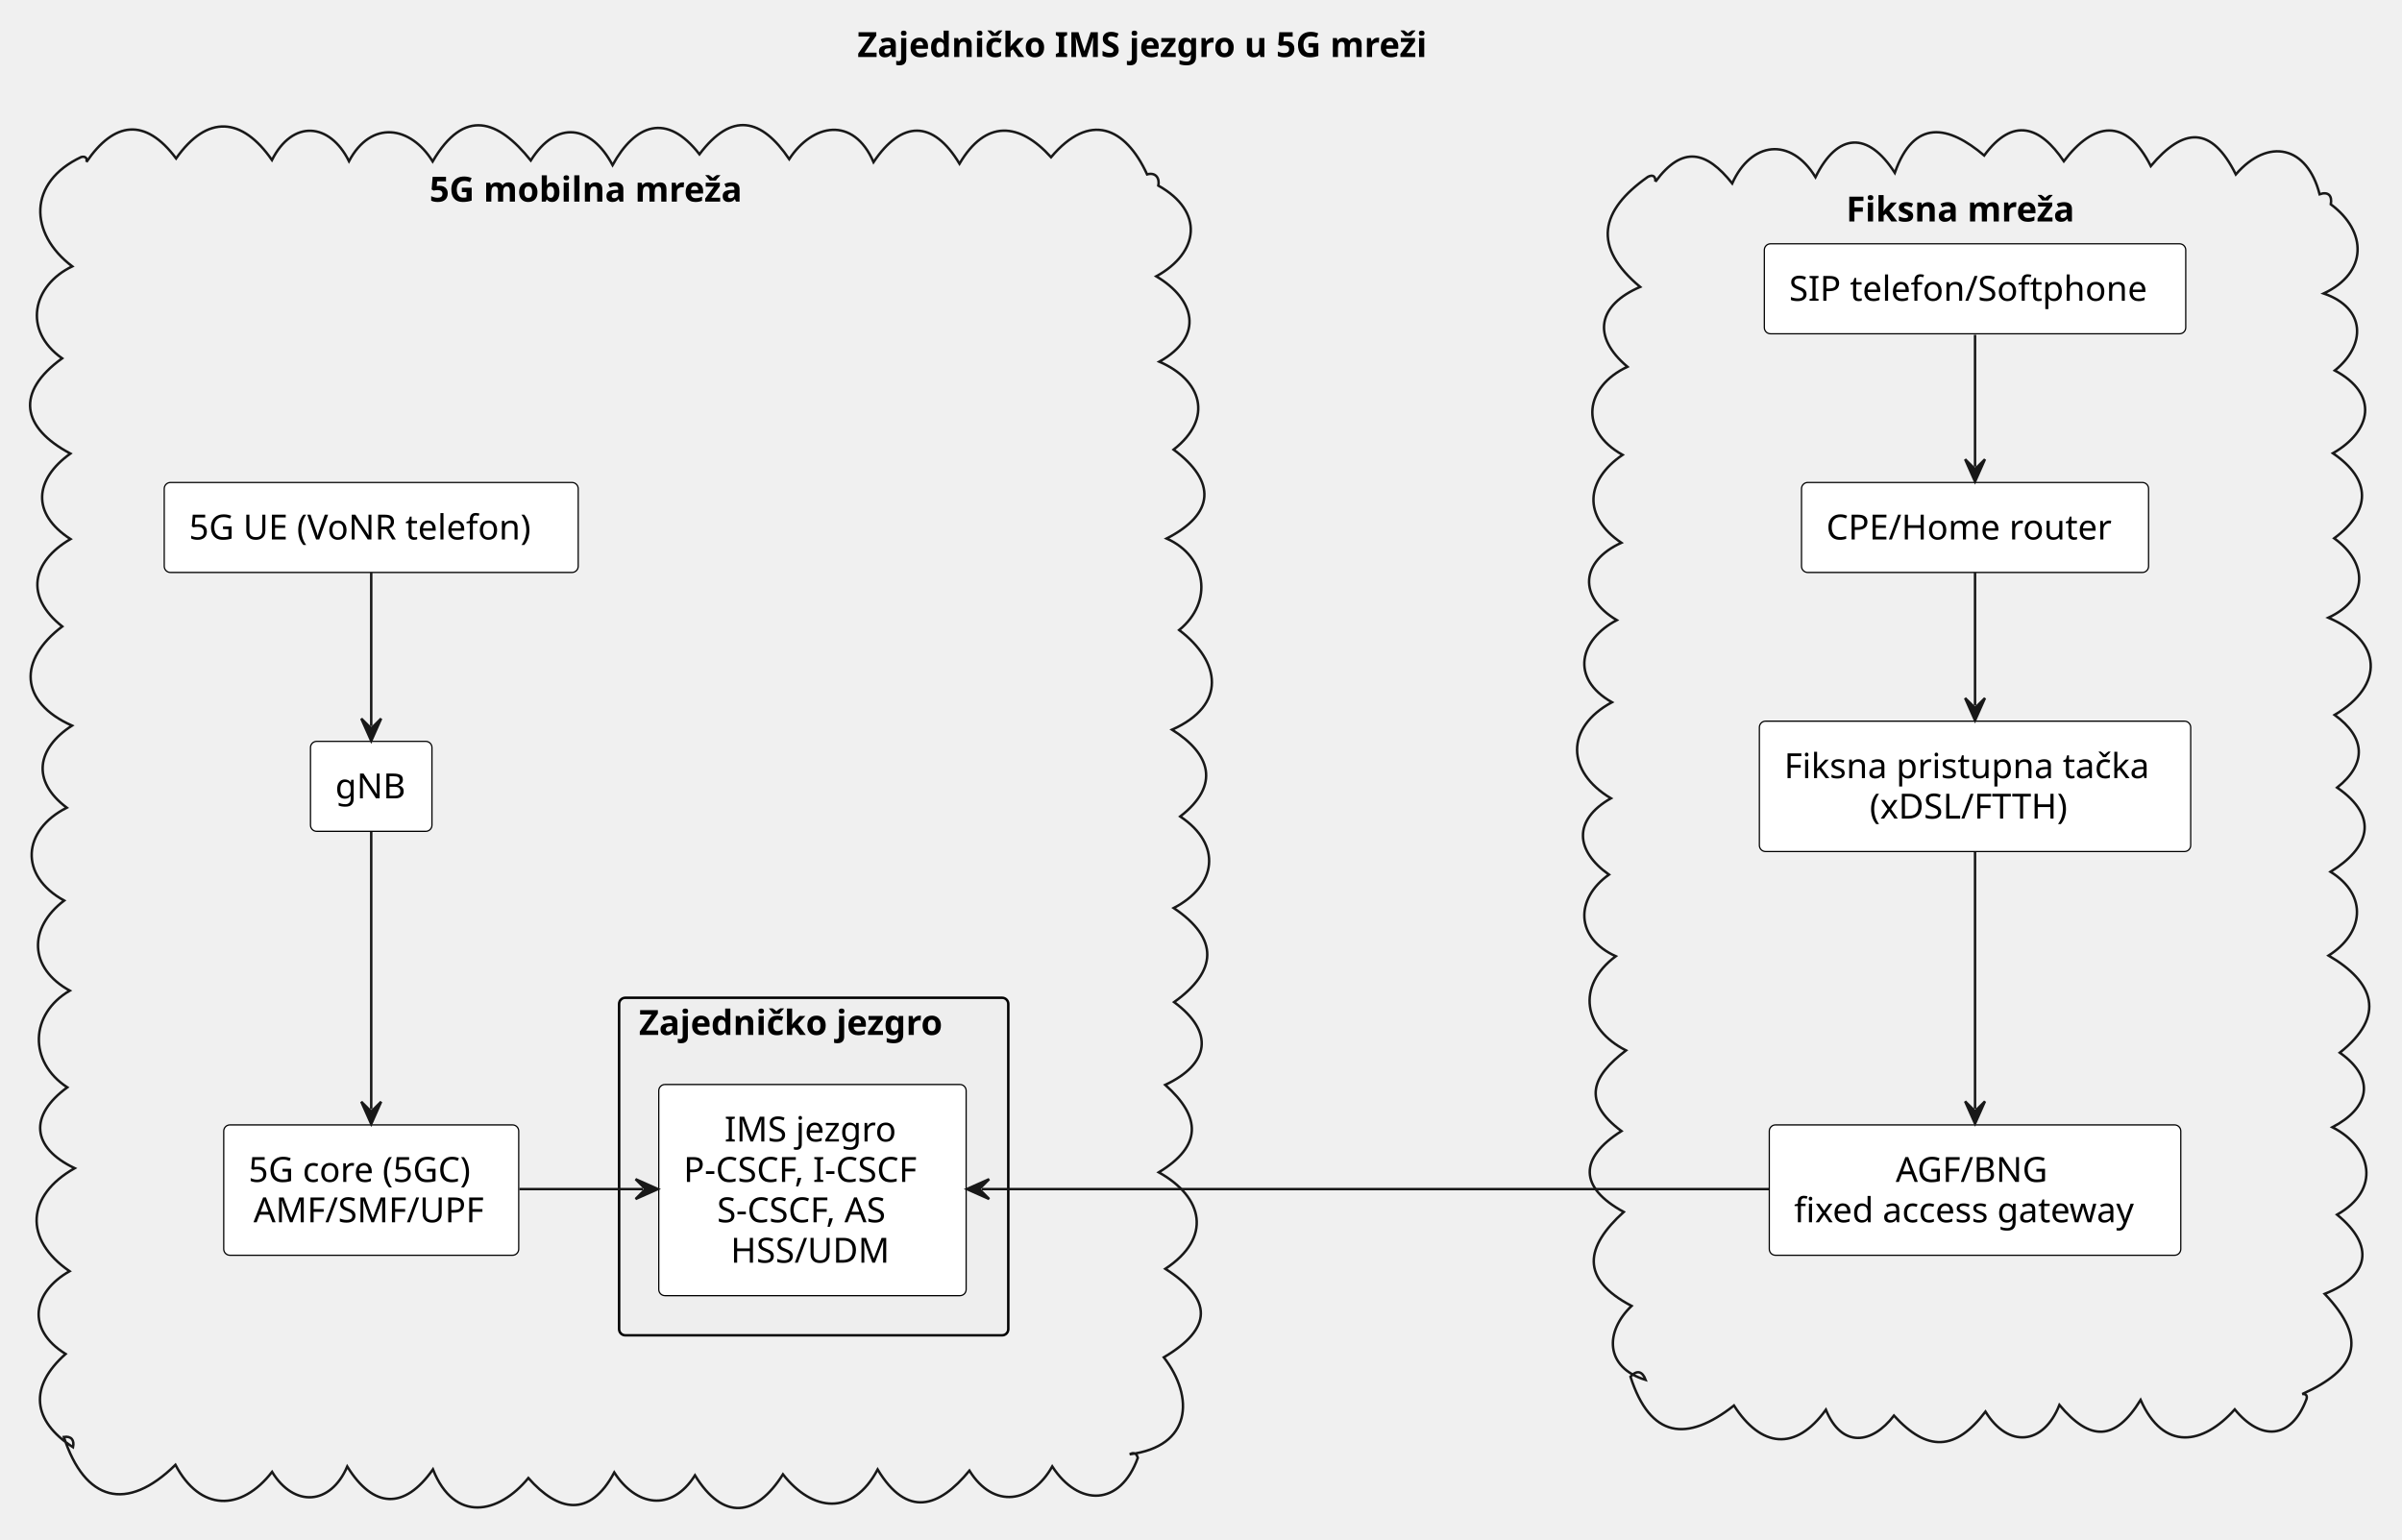
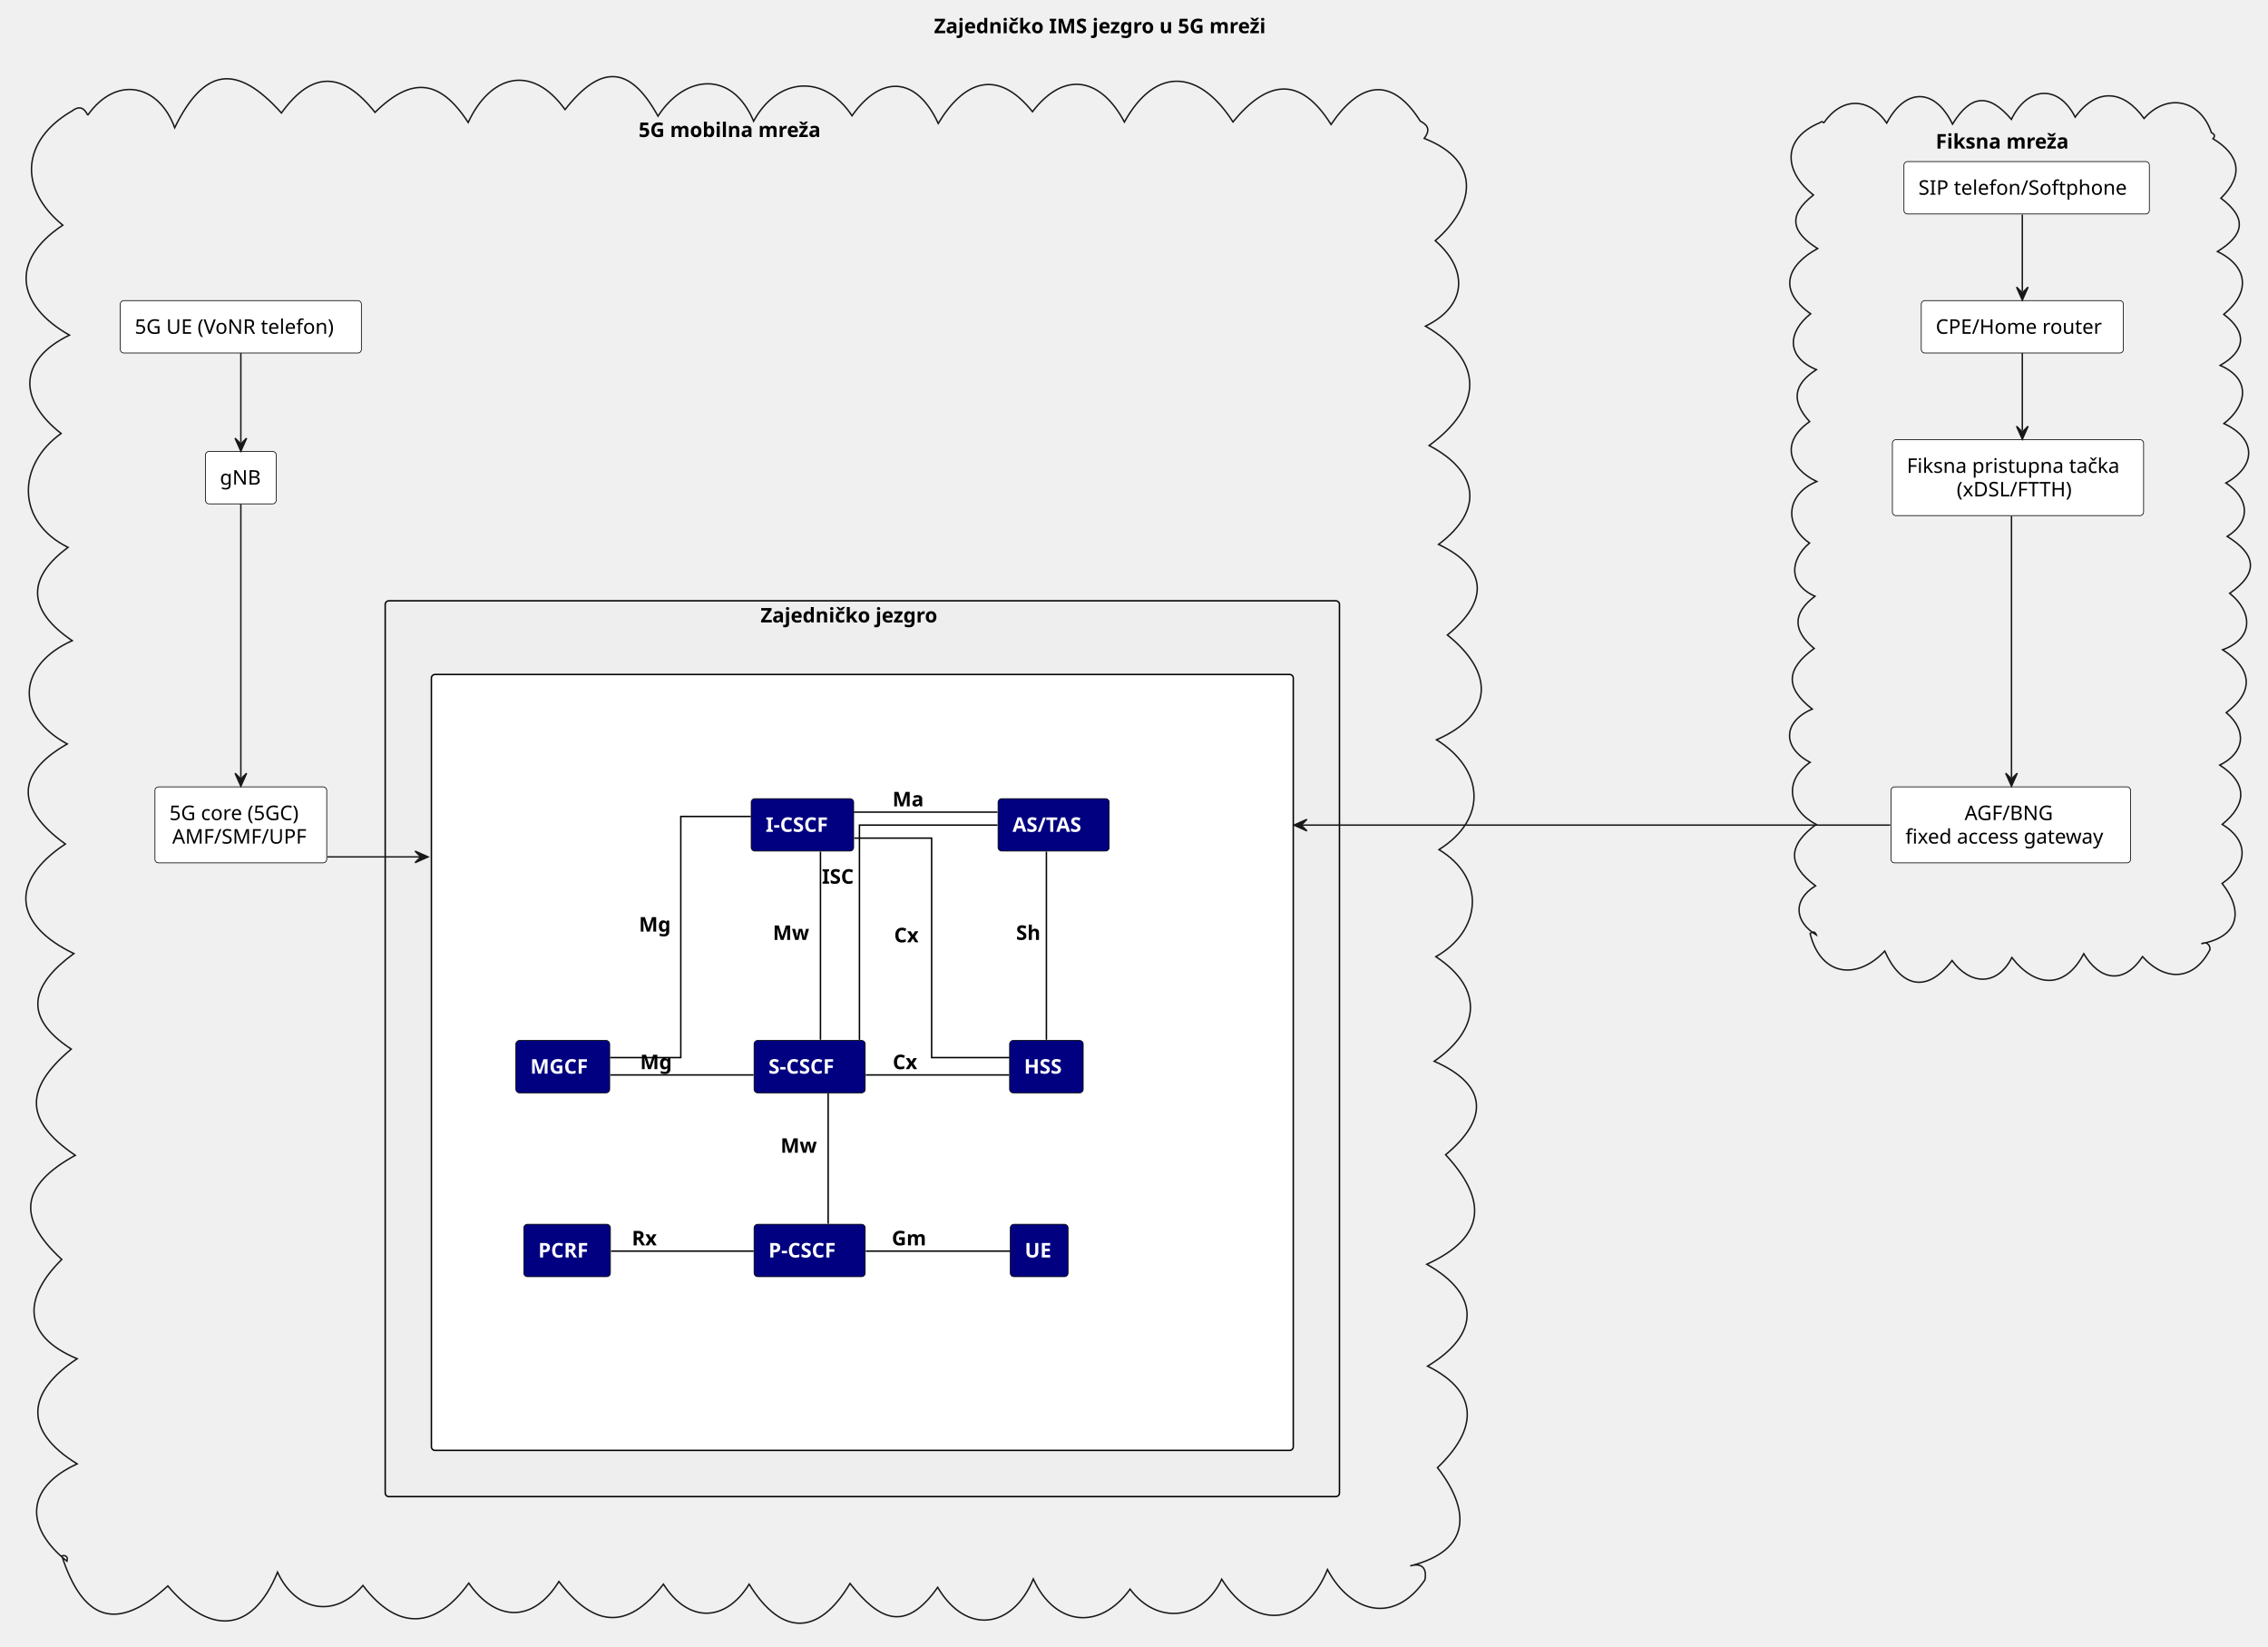
- <svg xmlns="http://www.w3.org/2000/svg" contentStyleType="text/css" height="621px" preserveAspectRatio="none" style="width:969px;height:621px;background:#FFFFFF;" version="1.1" viewBox="0 0 969 621" width="969px" zoomAndPan="magnify">
+ <svg xmlns="http://www.w3.org/2000/svg" contentStyleType="text/css" height="1140px" preserveAspectRatio="none" style="width:1571px;height:1140px;background:#FFFFFF;" version="1.1" viewBox="0 0 1571 1140" width="1571px" zoomAndPan="magnify">
  <defs />
  <g>
-     <text fill="#000000" font-family="sans-serif" font-size="14" font-weight="bold" lengthAdjust="spacing" textLength="264" x="345.873" y="22.995">Zajedničko IMS jezgro u 5G mreži</text>
+     <text fill="#000000" font-family="sans-serif" font-size="14" font-weight="bold" lengthAdjust="spacing" textLength="264" x="646.976" y="22.995">Zajedničko IMS jezgro u 5G mreži</text>
    <g id="cluster_cloud_1">
-       <path d="M34.862,65.37 C45.988,49.031 58.602,47.279 71.044,63.926 C83.641,45.994 97.704,47.277 109.712,64.574 C118.007,48.16 132.973,49.343 140.788,65.037 C149.73,48.217 165.692,50.76 174.538,65.141 C187.282,43.297 200.987,48.348 214.119,64.74 C224.552,48.193 238.539,50.452 247.116,66.611 C256.186,50.176 268.922,45.164 282.168,62.243 C295.173,44.932 307.207,47.677 318.382,64.202 C327.714,49.902 344.246,46.604 352.397,65.415 C363.735,48.506 376.381,48.258 387.075,66.058 C397.604,48.169 411.198,49.261 424.01,63.427 C439.57,45.015 453.931,51.15 462.758,70.361 C466.178,69.391 467.886,71.84 467.297,74.889 C485.882,85.315 483.834,101.878 466.466,111.487 C481.857,120.619 486.158,135.589 467.692,145.925 C484.71,153.282 489.765,168.628 473.454,181.399 C490.783,194.261 490.089,207.295 470.636,217.268 C486.815,224.499 489.616,242.839 475.696,254.195 C492.454,266.896 495.095,284.476 472.831,294.396 C488.322,304.136 492.467,316.683 476.123,329.415 C493.267,340.858 490.767,357.355 473.495,366.349 C491.882,378.735 491.134,391.767 473.658,404.307 C490,416.393 487.974,429.287 470.078,437.701 C484.658,450.706 484.939,462.35 467.467,472.983 C485.514,483.024 489.128,499.356 470.114,511.916 C489.344,524.311 489.291,535.904 469.498,547.626 C482.026,563.844 480.607,583.652 455.758,586.741 C457.461,585.795 458.528,586.38 459.004,588.188 C451.948,607.762 435.147,608.036 424.488,591.646 C416.248,606.342 400.861,609.099 391.08,593.337 C378.776,608.296 365.916,612.549 354.049,592.87 C343.916,611.859 327.732,609.966 315.855,594.822 C304.941,612.088 291.687,613.648 280.365,595.226 C270.717,610.438 256.425,607.493 247.8,594.062 C237.927,612.55 225.114,609.9 213.15,596.32 C201.17,610.886 183.337,614.573 174.651,592.829 C163.097,609.305 150.519,608.579 140.087,591.668 C133.367,607.324 118.645,608.333 109.763,593.842 C97.245,609.935 80.743,609.862 70.778,590.994 C51.044,610.382 34.18,605.611 25.758,579.741 C28.821,579.298 30.054,581.058 29.46,583.884 C12.882,573.206 11.597,559.451 26.464,546.269 C10.44,536.292 13.094,521.371 28.062,512.877 C9.367,499.99 10.696,482.309 30.131,471.321 C12.629,463.02 11.62,450.025 27.15,438.704 C11.426,428.447 11.962,409.128 28.141,399.681 C11.598,390.591 11.322,374.358 25.884,363.337 C7.527,353.248 8.987,334.932 26.941,325.867 C12.41,314.961 14.994,301.837 29.052,292.754 C7.67,283.208 7.348,266.146 25.121,252.752 C9.888,240.693 12.786,226.646 28.44,217.495 C12.466,207.145 13.931,193.39 28.394,182.999 C8.781,172.558 6,158.364 25.066,144.574 C9.062,133.33 13.044,115.181 29.15,107.471 C11.557,94.143 11.233,73.488 32.758,63.361 C34.284,62.938 35.339,63.696 34.862,65.37 " fill="none" style="stroke:#181818;stroke-width:1.0;" />
-       <text fill="#000000" font-family="sans-serif" font-size="14" font-weight="bold" lengthAdjust="spacing" textLength="142" x="173.258" y="81.356">5G mobilna mreža</text>
+       <path d="M60.772,79.795 C80.28,52.069 109.874,58.017 121.016,88.46 C141.441,46.656 163.987,43.799 194.945,78.249 C216.615,48.122 237.717,49.988 259.765,77.827 C285.24,52.761 304.792,54.886 324.309,84.82 C339.153,52.636 367.909,43.297 391.389,75.875 C415.876,44.838 436.004,44.599 455.779,80.413 C474.228,51.858 506.987,48.113 522.018,83.931 C538.372,53.802 570.532,50.54 590.181,80.175 C610.517,51.261 635.013,53.12 649.903,85.484 C667.223,56.68 690.424,46.474 715.177,77.356 C737.659,48.013 763.023,54.513 778.838,84.509 C801.135,44.46 831.683,49.322 854.052,84.438 C877.41,55.932 900.29,51.602 921.997,86.214 C940.687,58.521 962.838,50.804 983.823,83.878 C989.759,86.896 990.505,90.573 986.542,95.84 C1027.378,111.887 1021.154,143.321 994.163,166.666 C1017.165,186.675 1016.365,211.78 987.416,225.869 C1029.183,250.313 1026.518,281.693 989.943,308.533 C1023.89,326.364 1028.517,352.886 996.473,377.01 C1031.5,393.658 1030.777,416.939 1002.574,439.737 C1034.388,465.138 1035.807,494.418 995.055,512.3 C1027.427,532.42 1031.247,566.735 996.762,588.356 C1029.547,608.181 1026.251,644.559 994.601,662.507 C1028.723,685.061 1024.613,713.411 993.453,734.93 C1030.982,751.399 1031.149,774.976 1001.354,799.662 C1030.116,830.706 1029.868,856.526 988.332,875.5 C1025.822,896.722 1025.054,924.273 988.864,946.052 C1026.664,964.859 1022.059,991.271 995.722,1016.336 C1018.077,1045.338 1019.997,1073.591 976.823,1084.398 C985.156,1081.945 988.564,1086.35 986.968,1094.187 C965.043,1126.016 934.876,1115.868 919.508,1086.911 C903.753,1125.906 868.9,1129.935 846.25,1093.618 C833.15,1121.655 801.661,1125.876 782.788,1100.473 C761.642,1129.803 730.433,1125.689 715.758,1093.43 C701.688,1127.463 669.529,1132.956 649.517,1099.24 C626.983,1131.182 608.798,1121.821 588.799,1096.549 C567.015,1133.199 541.223,1133.162 518.925,1097.043 C502.137,1124.052 476.326,1123.636 459.551,1097.028 C434.231,1129.948 410.832,1126.251 387.14,1095.186 C369.439,1123.938 343.406,1123.347 324.703,1096.308 C301.901,1127.981 275.61,1129.863 251.394,1097.937 C231.471,1121.664 204.347,1115.131 192.237,1088.719 C174.175,1132.862 144.022,1131.313 116.267,1098.257 C80.163,1131.304 57.081,1121.273 42.823,1077.398 C45.769,1076.773 47.212,1078.189 46.379,1081.147 C17.192,1057.746 17.349,1030.296 53.439,1013.73 C15.764,990.669 18.508,963.978 53.443,940.921 C14.797,924.87 16.289,898.306 42.786,872.158 C10.709,842.688 15.046,820.544 52.144,800.053 C16.162,775.666 17.283,753.47 49.347,726.495 C14.413,703.641 22.326,681.427 51.171,660.331 C9.899,640.633 6,610.427 45.278,584.473 C13.239,561.445 8.329,536.902 46.579,515.194 C9.251,494.945 12.763,460.309 50.027,443.654 C20.611,423.799 16.588,401.592 47.141,379.058 C11.056,361.286 11.61,322.028 42.338,300.188 C12.9,277.136 12.171,249.611 48.083,232.07 C12.067,211.712 6.039,180.729 43.485,155.935 C12.384,130.459 15.008,97.069 49.823,76.878 C54.791,73.095 58.248,74.402 60.772,79.795 " fill="none" style="stroke:#181818;stroke-width:1.0;" />
+       <text fill="#000000" font-family="sans-serif" font-size="14" font-weight="bold" lengthAdjust="spacing" textLength="142" x="442.323" y="94.874">5G mobilna mreža</text>
    </g>
    <g id="cluster__1">
-       <rect fill="none" height="203.19" rx="2.5" ry="2.5" style="stroke:none;stroke-width:1.0;" width="381" x="49.758" y="359.551" />
+       <rect fill="none" height="687.34" rx="2.5" ry="2.5" style="stroke:none;stroke-width:1.0;" width="885" x="66.823" y="373.058" />
+     </g>
+     <g id="cluster__1">
+       <rect fill="none" height="103.59" rx="2.5" ry="2.5" style="stroke:none;stroke-width:1.0;" width="152" x="90.823" y="509.918" />
+     </g>
+     <g id="cluster_zajednicko_jezgro">
+       <rect fill="#EEEEEE" height="620.34" rx="2.5" ry="2.5" style="stroke:#000000;stroke-width:1.0;" width="661" x="266.823" y="416.058" />
+       <text fill="#000000" font-family="sans-serif" font-size="14" font-weight="bold" lengthAdjust="spacing" textLength="141" x="526.823" y="431.053">Zajedničko jezgro</text>
+     </g>
+     <g id="cluster_4">
+       <rect fill="#FFFFFF" height="537.34" rx="2.5" ry="2.5" style="stroke:#000000;stroke-width:1.0;" width="597" x="298.823" y="467.058" />
+     </g>
+     <g id="cluster__1">
+       <rect fill="none" height="87.3" rx="2.5" ry="2.5" style="stroke:none;stroke-width:1.0;" width="415" x="368.823" y="518.058" />
    </g>
    <g id="cluster__2">
-       <rect fill="none" height="103.59" rx="2.5" ry="2.5" style="stroke:none;stroke-width:1.0;" width="152" x="73.758" y="418.851" />
+       <rect fill="none" height="87.3" rx="2.5" ry="2.5" style="stroke:none;stroke-width:1.0;" width="425" x="340.823" y="685.508" />
    </g>
-     <g id="cluster_Zajedničko jezgro">
-       <rect fill="#EEEEEE" height="136.19" rx="2.5" ry="2.5" style="stroke:#000000;stroke-width:1.0;" width="157" x="249.758" y="402.551" />
-       <text fill="#000000" font-family="sans-serif" font-size="14" font-weight="bold" lengthAdjust="spacing" textLength="141" x="257.758" y="417.546">Zajedničko jezgro</text>
+     <g id="cluster__3">
+       <rect fill="none" height="103.29" rx="2.5" ry="2.5" style="stroke:none;stroke-width:1.0;" width="509" x="338.823" y="804.808" />
    </g>
    <g id="cluster_cloud_2">
-       <path d="M667.812,73.325 C678.752,58.422 688.465,61.014 698.798,74 C706.343,57.161 722.351,55.007 732.394,71.481 C741.263,53.464 753.611,52.871 764.393,69.727 C772.13,47.696 786.081,50.54 800.453,62.738 C812.036,46.935 823.142,51.01 832.578,65.049 C844.52,49.23 857.704,47.175 867.654,67.009 C880.897,51.275 892.181,50.731 901.957,70.371 C915.078,55.261 930.8,58.938 935.758,78.361 C939.336,77.15 940.899,78.989 940.284,82.435 C955.05,93.388 955.232,110.051 937.416,118.406 C954.554,124.289 954.53,139.304 941.892,149.477 C959.916,159.091 956.647,174.006 941.135,182.861 C956.732,193.556 956.633,206.031 941.646,217.181 C955.239,227.008 955.67,241.589 939.295,249.217 C961.136,258.501 962.12,276.432 941.827,288.436 C954.137,297.409 955.119,307.944 942.834,317.762 C960.232,329.786 955.515,342.263 940.181,351.73 C955.513,361.312 953.454,376.64 939.38,385.526 C957.675,396.195 962.746,409.75 943.911,424.712 C958.846,435.265 955.584,447.167 940.932,454.79 C956.988,463.023 960.581,480.021 942.813,490.058 C958.099,502.584 956.067,514.745 937.813,522.027 C955.581,540.683 950.565,552.652 928.758,562.441 C930.225,562.305 930.911,563.019 930.468,564.483 C924.263,580.971 911.915,581.335 901.53,568.625 C888.738,582.977 872.809,585.674 863.551,564.813 C853.188,581.615 843.096,581.506 830.793,566.833 C824.391,583.024 810.184,584.482 800.968,569.528 C788.882,585.447 777.463,585.84 764.05,571.129 C755.298,582.617 743,584.45 736.586,568.767 C724.281,585.847 710.255,583.9 699.507,567.065 C680.462,582.061 665.73,580.214 657.758,555.441 C660.382,552.543 662.604,553.258 663.883,556.734 C647.261,551.684 647.42,537.141 658.21,526.882 C637.24,515.914 639.536,502.979 655.043,488.964 C636.884,479.09 636.939,467.209 654.124,456.34 C637.958,444.235 642.255,434.215 655.959,423.794 C639.027,415.242 635.522,397.967 651.821,385.796 C635.565,378.473 635.257,362.697 649.077,352.868 C635.543,343.293 634.391,330.924 649.855,322.081 C631.946,311.376 631.263,293.629 650.274,283.323 C633.164,273.637 637.326,257.989 652.239,250.204 C636.526,240.829 637.598,226.466 654.077,218.986 C638.345,208.345 639.666,193.728 654.57,183.513 C636.729,173.577 639.382,155.972 656.536,147.972 C641.922,135.672 644.715,123.044 661.657,115.76 C642.197,99.498 645.488,84.918 664.758,71.361 C666.761,70.312 667.93,71.074 667.812,73.325 " fill="none" style="stroke:#181818;stroke-width:1.0;" />
-       <text fill="#000000" font-family="sans-serif" font-size="14" font-weight="bold" lengthAdjust="spacing" textLength="104" x="744.758" y="89.356">Fiksna mreža</text>
+       <path d="M1263.165,85.276 C1275.639,67.113 1294.399,67.007 1306.922,85.217 C1319.941,60.564 1340.25,60.839 1352.468,85.95 C1365.073,65.479 1377.525,64.238 1393.258,82.671 C1403.777,60.627 1425.287,57.368 1437.446,81.087 C1452.467,60.388 1470.942,62.274 1485.149,82.047 C1501.282,63.915 1524.289,69.183 1531.823,91.878 C1533.848,92.828 1534.759,94.11 1532.882,96.05 C1551.472,107.254 1554.41,121.429 1538.402,137.266 C1556.868,151.101 1554.495,162.761 1535.986,174.175 C1557.863,184.867 1558.653,202.962 1540.364,217.695 C1556.949,230.101 1555.482,243.054 1537.866,253.044 C1560.014,262.641 1556.154,281.26 1540.473,293.307 C1562.963,303.688 1563.171,322.63 1541.849,334.476 C1557.283,344.458 1560.1,360.68 1542.763,371.471 C1562.739,383.893 1564.953,396.689 1544.483,410.877 C1560.178,423.47 1561.67,442.09 1539.577,449.937 C1559.35,462.522 1562.349,478.579 1542.094,493.478 C1556.683,505.919 1554.885,521.318 1537.607,529.825 C1556.739,542.172 1556.589,556.999 1539.306,570.855 C1558.699,582.822 1556.568,599.903 1539.219,611.793 C1554.292,630.848 1551.027,648.698 1524.823,653.508 C1528.254,651.862 1530.821,653.965 1530.86,657.476 C1519.66,679.561 1499.52,679.751 1484.107,662.481 C1471.121,682.075 1454.455,679.016 1443.365,660.457 C1430.116,685.8 1409.26,683.457 1393.591,663.092 C1383.232,683.495 1364.371,681.931 1352.149,665.169 C1334.412,688.648 1316.504,683.285 1305.526,658.623 C1286.351,678.963 1261.274,676.205 1253.823,646.508 C1255.739,644.895 1257.269,644.999 1258.215,647.535 C1242.959,638.256 1241.578,623.278 1257.572,613.41 C1237.566,598.629 1238.706,585.214 1258.06,570.885 C1239.585,561.508 1234.615,541.002 1253.839,527.92 C1234.27,517.732 1234.959,499.635 1255.317,491.047 C1235.883,475.876 1237.5,463.023 1256.635,449.062 C1241.835,436.714 1241.406,424.77 1257.192,412.894 C1238.627,404.698 1239.703,387.586 1253.404,376.071 C1234.967,362.991 1237.798,341.919 1258.439,333.457 C1238.804,324.032 1233.267,306.142 1253.499,291.971 C1240.692,277.844 1242.036,266.327 1258.186,255.97 C1237.032,247.127 1238.224,229.964 1254.18,217.279 C1231.066,201.082 1237.947,183.579 1259.019,172.115 C1240.972,160.751 1238.009,149.201 1256.142,135.031 C1236.024,119.276 1233.466,96.203 1260.823,84.878 C1261.65,83.965 1262.699,84.056 1263.165,85.276 " fill="none" style="stroke:#181818;stroke-width:1.0;" />
+       <text fill="#000000" font-family="sans-serif" font-size="14" font-weight="bold" lengthAdjust="spacing" textLength="104" x="1340.823" y="102.874">Fiksna mreža</text>
    </g>
-     <g id="cluster__4">
-       <rect fill="none" height="170.59" rx="2.5" ry="2.5" style="stroke:none;stroke-width:1.0;" width="246" x="673.758" y="375.851" />
+     <g id="cluster__1">
+       <rect fill="none" height="170.59" rx="2.5" ry="2.5" style="stroke:none;stroke-width:1.0;" width="246" x="1269.823" y="466.918" />
    </g>
-     <g id="cluster__5">
-       <rect fill="none" height="103.59" rx="2.5" ry="2.5" style="stroke:none;stroke-width:1.0;" width="198" x="697.758" y="418.851" />
+     <g id="cluster__1">
+       <rect fill="none" height="103.59" rx="2.5" ry="2.5" style="stroke:none;stroke-width:1.0;" width="198" x="1293.823" y="509.918" />
    </g>
    <g id="elem_0">
-       <rect fill="none" height="36.297" rx="2.5" ry="2.5" style="stroke:none;stroke-width:0.5;" width="29" x="135.258" y="98.361" />
+       <rect fill="none" height="36.297" rx="2.5" ry="2.5" style="stroke:none;stroke-width:0.5;" width="29" x="152.323" y="111.878" />
    </g>
    <g id="elem_1">
-       <rect fill="#FFFFFF" height="36.297" rx="2.5" ry="2.5" style="stroke:#000000;stroke-width:0.5;" width="167" x="66.258" y="194.661" />
-       <text fill="#000000" font-family="sans-serif" font-size="14" lengthAdjust="spacing" textLength="147" x="76.258" y="217.656">5G UE (VoNR telefon)</text>
+       <rect fill="#FFFFFF" height="36.297" rx="2.5" ry="2.5" style="stroke:#000000;stroke-width:0.5;" width="167" x="83.323" y="208.168" />
+       <text fill="#000000" font-family="sans-serif" font-size="14" lengthAdjust="spacing" textLength="147" x="93.323" y="231.163">5G UE (VoNR telefon)</text>
    </g>
    <g id="elem_2">
-       <rect fill="#FFFFFF" height="36.297" rx="2.5" ry="2.5" style="stroke:#000000;stroke-width:0.5;" width="49" x="125.258" y="299.111" />
-       <text fill="#000000" font-family="sans-serif" font-size="14" lengthAdjust="spacing" textLength="29" x="135.258" y="322.106">gNB</text>
+       <rect fill="#FFFFFF" height="36.297" rx="2.5" ry="2.5" style="stroke:#000000;stroke-width:0.5;" width="49" x="142.323" y="312.618" />
+       <text fill="#000000" font-family="sans-serif" font-size="14" lengthAdjust="spacing" textLength="29" x="152.323" y="335.613">gNB</text>
    </g>
    <g id="elem_3">
-       <rect fill="#FFFFFF" height="52.594" rx="2.5" ry="2.5" style="stroke:#000000;stroke-width:0.5;" width="119" x="90.258" y="453.851" />
-       <text fill="#000000" font-family="sans-serif" font-size="14" lengthAdjust="spacing" textLength="99" x="100.258" y="476.846">5G core (5GC)</text>
-       <text fill="#000000" font-family="sans-serif" font-size="14" lengthAdjust="spacing" textLength="95" x="102.258" y="493.143">AMF/SMF/UPF</text>
+       <rect fill="#FFFFFF" height="52.594" rx="2.5" ry="2.5" style="stroke:#000000;stroke-width:0.5;" width="119" x="107.323" y="544.918" />
+       <text fill="#000000" font-family="sans-serif" font-size="14" lengthAdjust="spacing" textLength="99" x="117.323" y="567.913">5G core (5GC)</text>
+       <text fill="#000000" font-family="sans-serif" font-size="14" lengthAdjust="spacing" textLength="95" x="119.323" y="584.21">AMF/SMF/UPF</text>
    </g>
-     <g id="elem_4">
-       <rect fill="#FFFFFF" height="85.188" rx="2.5" ry="2.5" style="stroke:#000000;stroke-width:0.5;" width="124" x="265.758" y="437.551" />
-       <text fill="#000000" font-family="sans-serif" font-size="14" lengthAdjust="spacing" textLength="71" x="292.258" y="460.546">IMS jezgro</text>
-       <text fill="#000000" font-family="sans-serif" font-size="14" lengthAdjust="spacing" textLength="104" x="275.758" y="476.843">P-CSCF, I-CSCF</text>
-       <text fill="#000000" font-family="sans-serif" font-size="14" lengthAdjust="spacing" textLength="77" x="289.258" y="493.14">S-CSCF, AS</text>
-       <text fill="#000000" font-family="sans-serif" font-size="14" lengthAdjust="spacing" textLength="66" x="294.758" y="509.437">HSS/UDM</text>
+     <g id="elem__1">
+       <rect fill="none" height="36.297" rx="2.5" ry="2.5" style="stroke:none;stroke-width:0.5;" width="36" x="384.823" y="553.058" />
+     </g>
+     <g id="elem__2">
+       <rect fill="#000080" height="36.297" rx="2.5" ry="2.5" style="stroke:#000000;stroke-width:0.5;" width="71" x="520.323" y="553.058" />
+       <text fill="#FFFFFF" font-family="sans-serif" font-size="14" font-weight="bold" lengthAdjust="spacing" textLength="51" x="530.323" y="576.053">I-CSCF</text>
+     </g>
+     <g id="elem__3">
+       <rect fill="#000080" height="36.297" rx="2.5" ry="2.5" style="stroke:#000000;stroke-width:0.5;" width="77" x="691.323" y="553.058" />
+       <text fill="#FFFFFF" font-family="sans-serif" font-size="14" font-weight="bold" lengthAdjust="spacing" textLength="57" x="701.323" y="576.053">AS/TAS</text>
+     </g>
+     <g id="elem__1">
+       <rect fill="#000080" height="36.297" rx="2.5" ry="2.5" style="stroke:#000000;stroke-width:0.5;" width="65" x="357.323" y="720.508" />
+       <text fill="#FFFFFF" font-family="sans-serif" font-size="14" font-weight="bold" lengthAdjust="spacing" textLength="45" x="367.323" y="743.504">MGCF</text>
+     </g>
+     <g id="elem__2">
+       <rect fill="#000080" height="36.297" rx="2.5" ry="2.5" style="stroke:#000000;stroke-width:0.5;" width="77" x="522.323" y="720.508" />
+       <text fill="#FFFFFF" font-family="sans-serif" font-size="14" font-weight="bold" lengthAdjust="spacing" textLength="57" x="532.323" y="743.504">S-CSCF</text>
+     </g>
+     <g id="elem__3">
+       <rect fill="#000080" height="36.297" rx="2.5" ry="2.5" style="stroke:#000000;stroke-width:0.5;" width="51" x="699.323" y="720.508" />
+       <text fill="#FFFFFF" font-family="sans-serif" font-size="14" font-weight="bold" lengthAdjust="spacing" textLength="31" x="709.323" y="743.504">HSS</text>
+     </g>
+     <g id="elem__1">
+       <rect fill="#000080" height="36.297" rx="2.5" ry="2.5" style="stroke:#000000;stroke-width:0.5;" width="60" x="362.823" y="847.808" />
+       <text fill="#FFFFFF" font-family="sans-serif" font-size="14" font-weight="bold" lengthAdjust="spacing" textLength="40" x="372.823" y="870.803">PCRF</text>
+     </g>
+     <g id="elem__2">
+       <rect fill="#000080" height="36.297" rx="2.5" ry="2.5" style="stroke:#000000;stroke-width:0.5;" width="77" x="522.323" y="847.808" />
+       <text fill="#FFFFFF" font-family="sans-serif" font-size="14" font-weight="bold" lengthAdjust="spacing" textLength="57" x="532.323" y="870.803">P-CSCF</text>
+     </g>
+     <g id="elem__3">
+       <rect fill="#000080" height="36.297" rx="2.5" ry="2.5" style="stroke:#000000;stroke-width:0.5;" width="40" x="699.823" y="847.808" />
+       <text fill="#FFFFFF" font-family="sans-serif" font-size="14" font-weight="bold" lengthAdjust="spacing" textLength="20" x="709.823" y="870.803">UE</text>
+     </g>
+     <g id="elem__4">
+       <rect fill="none" height="36.297" rx="2.5" ry="2.5" style="stroke:none;stroke-width:0.5;" width="36" x="821.823" y="944.098" />
    </g>
    <g id="elem_6">
-       <rect fill="#FFFFFF" height="52.594" rx="2.5" ry="2.5" style="stroke:#000000;stroke-width:0.5;" width="174" x="709.758" y="290.961" />
-       <text fill="#000000" font-family="sans-serif" font-size="14" lengthAdjust="spacing" textLength="154" x="719.758" y="313.956">Fiksna pristupna tačka</text>
-       <text fill="#000000" font-family="sans-serif" font-size="14" lengthAdjust="spacing" textLength="85" x="754.258" y="330.253">(xDSL/FTTH)</text>
+       <rect fill="#FFFFFF" height="52.594" rx="2.5" ry="2.5" style="stroke:#000000;stroke-width:0.5;" width="174" x="1310.823" y="304.468" />
+       <text fill="#000000" font-family="sans-serif" font-size="14" lengthAdjust="spacing" textLength="154" x="1320.823" y="327.464">Fiksna pristupna tačka</text>
+       <text fill="#000000" font-family="sans-serif" font-size="14" lengthAdjust="spacing" textLength="85" x="1355.323" y="343.76">(xDSL/FTTH)</text>
    </g>
    <g id="elem_7">
-       <rect fill="#FFFFFF" height="36.297" rx="2.5" ry="2.5" style="stroke:#000000;stroke-width:0.5;" width="140" x="726.758" y="194.661" />
-       <text fill="#000000" font-family="sans-serif" font-size="14" lengthAdjust="spacing" textLength="120" x="736.758" y="217.656">CPE/Home router</text>
+       <rect fill="#FFFFFF" height="36.297" rx="2.5" ry="2.5" style="stroke:#000000;stroke-width:0.5;" width="140" x="1330.823" y="208.168" />
+       <text fill="#000000" font-family="sans-serif" font-size="14" lengthAdjust="spacing" textLength="120" x="1340.823" y="231.163">CPE/Home router</text>
    </g>
    <g id="elem_8">
-       <rect fill="#FFFFFF" height="36.297" rx="2.5" ry="2.5" style="stroke:#000000;stroke-width:0.5;" width="170" x="711.758" y="98.361" />
-       <text fill="#000000" font-family="sans-serif" font-size="14" lengthAdjust="spacing" textLength="150" x="721.758" y="121.356">SIP telefon/Softphone</text>
+       <rect fill="#FFFFFF" height="36.297" rx="2.5" ry="2.5" style="stroke:#000000;stroke-width:0.5;" width="170" x="1318.823" y="111.878" />
+       <text fill="#000000" font-family="sans-serif" font-size="14" lengthAdjust="spacing" textLength="150" x="1328.823" y="134.874">SIP telefon/Softphone</text>
    </g>
    <g id="elem_5">
-       <rect fill="#FFFFFF" height="52.594" rx="2.5" ry="2.5" style="stroke:#000000;stroke-width:0.5;" width="166" x="713.758" y="453.851" />
-       <text fill="#000000" font-family="sans-serif" font-size="14" lengthAdjust="spacing" textLength="64" x="764.758" y="476.846">AGF/BNG</text>
-       <text fill="#000000" font-family="sans-serif" font-size="14" lengthAdjust="spacing" textLength="146" x="723.758" y="493.143">fixed access gateway</text>
+       <rect fill="#FFFFFF" height="52.594" rx="2.5" ry="2.5" style="stroke:#000000;stroke-width:0.5;" width="166" x="1309.823" y="544.918" />
+       <text fill="#000000" font-family="sans-serif" font-size="14" lengthAdjust="spacing" textLength="64" x="1360.823" y="567.913">AGF/BNG</text>
+       <text fill="#000000" font-family="sans-serif" font-size="14" lengthAdjust="spacing" textLength="146" x="1319.823" y="584.21">fixed access gateway</text>
    </g>
    <g id="elem_rectangle_empty">
-       <rect fill="none" height="36.297" rx="2.5" ry="2.5" style="stroke:none;stroke-width:0.5;" width="135" x="498.258" y="98.361" />
+       <rect fill="none" height="36.297" rx="2.5" ry="2.5" style="stroke:none;stroke-width:0.5;" width="135" x="1084.323" y="111.878" />
    </g>
    <g id="link_1_2">
-       <path d="M149.758,231.001 C149.758,250.061 149.758,273.811 149.758,292.921 " fill="none" id="1-to-2" style="stroke:#181818;stroke-width:1.0;" />
-       <polygon fill="#181818" points="149.758,298.921,153.758,289.921,149.758,293.921,145.758,289.921,149.758,298.921" style="stroke:#181818;stroke-width:1.0;" />
+       <path d="M166.823,244.508 C166.823,263.568 166.823,287.328 166.823,306.428 " fill="none" id="1-to-2" style="stroke:#181818;stroke-width:1.0;" />
+       <polygon fill="#181818" points="166.823,312.428,170.823,303.428,166.823,307.428,162.823,303.428,166.823,312.428" style="stroke:#181818;stroke-width:1.0;" />
    </g>
    <g id="link_2_3">
-       <path d="M149.758,335.621 C149.758,364.411 149.758,414.291 149.758,447.501 " fill="none" id="2-to-3" style="stroke:#181818;stroke-width:1.0;" />
-       <polygon fill="#181818" points="149.758,453.501,153.758,444.501,149.758,448.501,145.758,444.501,149.758,453.501" style="stroke:#181818;stroke-width:1.0;" />
+       <path d="M166.823,349.238 C166.823,391.458 166.823,489.208 166.823,538.448 " fill="none" id="2-to-3" style="stroke:#181818;stroke-width:1.0;" />
+       <polygon fill="#181818" points="166.823,544.448,170.823,535.448,166.823,539.448,162.823,535.448,166.823,544.448" style="stroke:#181818;stroke-width:1.0;" />
    </g>
    <g id="link_3_4">
-       <path d="M209.528,479.741 C227.498,479.741 241.268,479.741 259.408,479.741 " fill="none" id="3-to-4" style="stroke:#181818;stroke-width:1.0;" />
-       <polygon fill="#181818" points="265.408,479.741,256.408,475.741,260.408,479.741,256.408,483.741,265.408,479.741" style="stroke:#181818;stroke-width:1.0;" />
+       <path d="M226.743,593.398 C237.557,593.398 249.601,593.398 262.68,593.398 C269.22,593.398 276.018,593.398 283.05,593.398 C286.566,593.398 290.141,593.398 293.771,593.398 C294.679,593.398 289.59,593.398 290.504,593.398 " fill="none" id="3-to-4" style="stroke:#181818;stroke-width:1.0;" />
+       <polygon fill="#181818" points="296.504,593.398,287.504,589.398,291.504,593.398,287.504,597.398,296.504,593.398" style="stroke:#181818;stroke-width:1.0;" />
    </g>
    <g id="link_4_5">
-       <path d="M396.038,479.741 C479.258,479.741 620.988,479.741 713.638,479.741 " fill="none" id="4-backto-5" style="stroke:#181818;stroke-width:1.0;" />
-       <polygon fill="#181818" points="390.038,479.741,399.038,483.741,395.038,479.741,399.038,475.741,390.038,479.741" style="stroke:#181818;stroke-width:1.0;" />
+       <path d="M902.296,571.398 C903.126,571.398 898.623,571.398 899.56,571.398 C901.432,571.398 903.513,571.398 905.791,571.398 C914.902,571.398 927.165,571.398 941.848,571.398 C971.213,571.398 1010.257,571.398 1053.123,571.398 C1138.856,571.398 1239.878,571.398 1309.343,571.398 " fill="none" id="4-backto-5" style="stroke:#181818;stroke-width:1.0;" />
+       <polygon fill="#181818" points="896.296,571.398,905.296,575.398,901.296,571.398,905.296,567.398,896.296,571.398" style="stroke:#181818;stroke-width:1.0;" />
    </g>
    <g id="link_6_5">
-       <path d="M796.758,343.791 C796.758,373.991 796.758,417.051 796.758,447.351 " fill="none" id="6-to-5" style="stroke:#181818;stroke-width:1.0;" />
-       <polygon fill="#181818" points="796.758,453.351,800.758,444.351,796.758,448.351,792.758,444.351,796.758,453.351" style="stroke:#181818;stroke-width:1.0;" />
+       <path d="M1393.323,357.418 C1393.323,403.638 1393.323,492.138 1393.323,538.438 " fill="none" id="6-to-5" style="stroke:#181818;stroke-width:1.0;" />
+       <polygon fill="#181818" points="1393.323,544.438,1397.323,535.438,1393.323,539.438,1389.323,535.438,1393.323,544.438" style="stroke:#181818;stroke-width:1.0;" />
    </g>
    <g id="link_7_6">
-       <path d="M796.758,231.001 C796.758,247.481 796.758,265.981 796.758,284.651 " fill="none" id="7-to-6" style="stroke:#181818;stroke-width:1.0;" />
-       <polygon fill="#181818" points="796.758,290.651,800.758,281.651,796.758,285.651,792.758,281.651,796.758,290.651" style="stroke:#181818;stroke-width:1.0;" />
+       <path d="M1400.823,244.508 C1400.823,260.998 1400.823,279.488 1400.823,298.168 " fill="none" id="7-to-6" style="stroke:#181818;stroke-width:1.0;" />
+       <polygon fill="#181818" points="1400.823,304.168,1404.823,295.168,1400.823,299.168,1396.823,295.168,1400.823,304.168" style="stroke:#181818;stroke-width:1.0;" />
    </g>
    <g id="link_8_7">
-       <path d="M796.758,135.081 C796.758,152.131 796.758,171.271 796.758,188.301 " fill="none" id="8-to-7" style="stroke:#181818;stroke-width:1.0;" />
-       <polygon fill="#181818" points="796.758,194.301,800.758,185.301,796.758,189.301,792.758,185.301,796.758,194.301" style="stroke:#181818;stroke-width:1.0;" />
+       <path d="M1400.823,148.588 C1400.823,165.638 1400.823,184.778 1400.823,201.808 " fill="none" id="8-to-7" style="stroke:#181818;stroke-width:1.0;" />
+       <polygon fill="#181818" points="1400.823,207.808,1404.823,198.808,1400.823,202.808,1396.823,198.808,1400.823,207.808" style="stroke:#181818;stroke-width:1.0;" />
+     </g>
+     <g id="link__2__2">
+       <path d="M568.323,589.768 C568.323,621.958 568.323,687.768 568.323,720.018 " fill="none" id="_2-_2" style="stroke:#000000;stroke-width:1.0;" />
+       <text fill="#000000" font-family="sans-serif" font-size="14" font-weight="bold" lengthAdjust="spacing" textLength="27" x="535.323" y="650.884">Mw</text>
+     </g>
+     <g id="link__2__2">
+       <path d="M573.653,757.168 C573.653,781.298 573.653,823.278 573.653,847.418 " fill="none" id="_2-_2-1" style="stroke:#000000;stroke-width:1.0;" />
+       <text fill="#000000" font-family="sans-serif" font-size="14" font-weight="bold" lengthAdjust="spacing" textLength="27" x="540.653" y="798.293">Mw</text>
+     </g>
+     <g id="link__2__3">
+       <path d="M591.453,562.398 C620.383,562.398 661.133,562.398 690.913,562.398 " fill="none" id="_2-_3" style="stroke:#000000;stroke-width:1.0;" />
+       <text fill="#000000" font-family="sans-serif" font-size="14" font-weight="bold" lengthAdjust="spacing" textLength="22" x="618.183" y="558.394">Ma</text>
+     </g>
+     <g id="link__1__2">
+       <path d="M422.603,732.398 C445.343,732.398 471.573,732.398 471.573,732.398 C471.573,732.398 471.573,565.398 471.573,565.398 C471.573,565.398 497.133,565.398 520.093,565.398 " fill="none" id="_1-_2" style="stroke:#000000;stroke-width:1.0;" />
+       <text fill="#000000" font-family="sans-serif" font-size="14" font-weight="bold" lengthAdjust="spacing" textLength="23" x="442.573" y="645.114">Mg</text>
+     </g>
+     <g id="link__2__3">
+       <path d="M591.713,580.398 C616.613,580.398 645.323,580.398 645.323,580.398 C645.323,580.398 645.323,732.398 645.323,732.398 C645.323,732.398 675.993,732.398 699.233,732.398 " fill="none" id="_2-_3-1" style="stroke:#000000;stroke-width:1.0;" />
+       <text fill="#000000" font-family="sans-serif" font-size="14" font-weight="bold" lengthAdjust="spacing" textLength="20" x="619.323" y="652.543">Cx</text>
+     </g>
+     <g id="link__3__2">
+       <path d="M690.923,571.398 C651.193,571.398 595.323,571.398 595.323,571.398 C595.323,571.398 595.323,676.568 595.323,720.118 " fill="none" id="_3-_2" style="stroke:#000000;stroke-width:1.0;" />
+       <text fill="#000000" font-family="sans-serif" font-size="14" font-weight="bold" lengthAdjust="spacing" textLength="25" x="569.323" y="611.953">ISC</text>
+     </g>
+     <g id="link__3__3">
+       <path d="M724.823,589.768 C724.823,621.958 724.823,687.768 724.823,720.018 " fill="none" id="_3-_3" style="stroke:#000000;stroke-width:1.0;" />
+       <text fill="#000000" font-family="sans-serif" font-size="14" font-weight="bold" lengthAdjust="spacing" textLength="20" x="703.823" y="650.884">Sh</text>
+     </g>
+     <g id="link__1__2">
+       <path d="M422.793,744.398 C451.133,744.398 492.043,744.398 521.963,744.398 " fill="none" id="_1-_2-1" style="stroke:#000000;stroke-width:1.0;" />
+       <text fill="#000000" font-family="sans-serif" font-size="14" font-weight="bold" lengthAdjust="spacing" textLength="23" x="443.383" y="740.394">Mg</text>
+     </g>
+     <g id="link__2__3">
+       <path d="M599.693,744.398 C630.383,744.398 672.333,744.398 699.013,744.398 " fill="none" id="_2-_3-2" style="stroke:#000000;stroke-width:1.0;" />
+       <text fill="#000000" font-family="sans-serif" font-size="14" font-weight="bold" lengthAdjust="spacing" textLength="20" x="618.353" y="740.394">Cx</text>
+     </g>
+     <g id="link__1__2">
+       <path d="M423.243,866.398 C450.953,866.398 492.003,866.398 522.053,866.398 " fill="none" id="_1-_2-2" style="stroke:#000000;stroke-width:1.0;" />
+       <text fill="#000000" font-family="sans-serif" font-size="14" font-weight="bold" lengthAdjust="spacing" textLength="19" x="437.653" y="862.394">Rx</text>
+     </g>
+     <g id="link__2__3">
+       <path d="M599.723,866.398 C631.343,866.398 674.693,866.398 699.733,866.398 " fill="none" id="_2-_3-3" style="stroke:#000000;stroke-width:1.0;" />
+       <text fill="#000000" font-family="sans-serif" font-size="14" font-weight="bold" lengthAdjust="spacing" textLength="26" x="617.723" y="862.394">Gm</text>
    </g>
  </g>
</svg>
